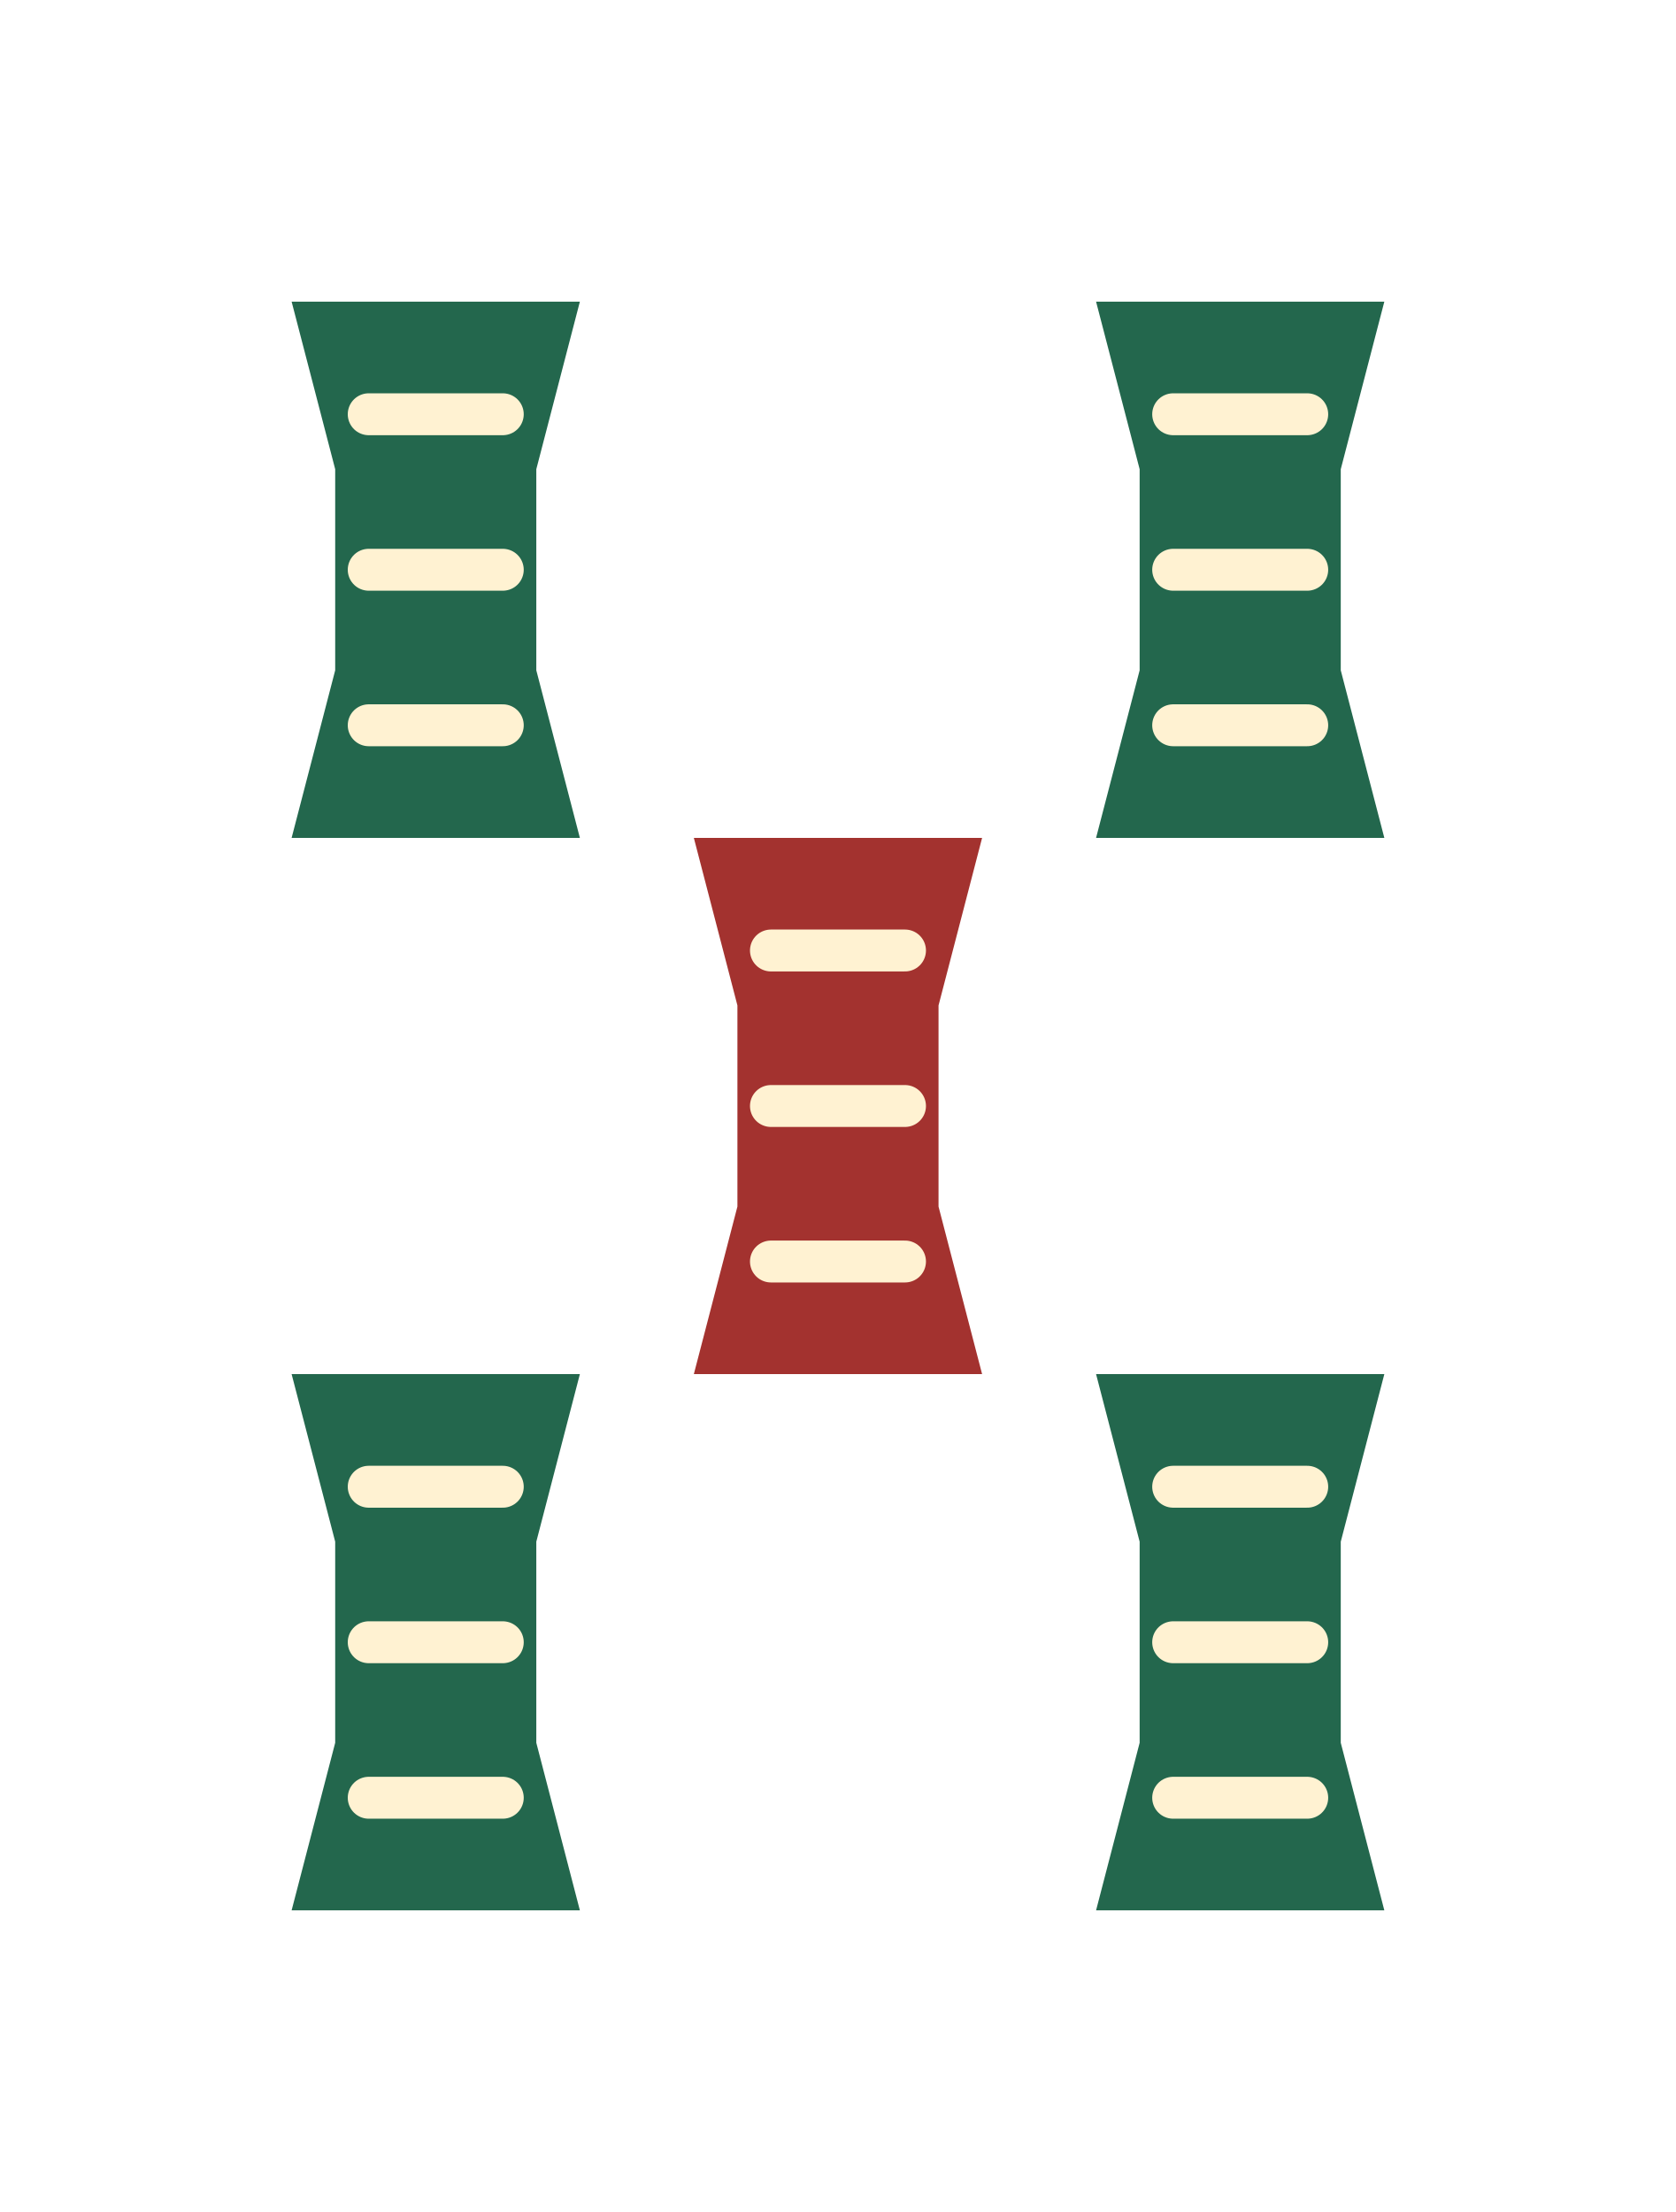
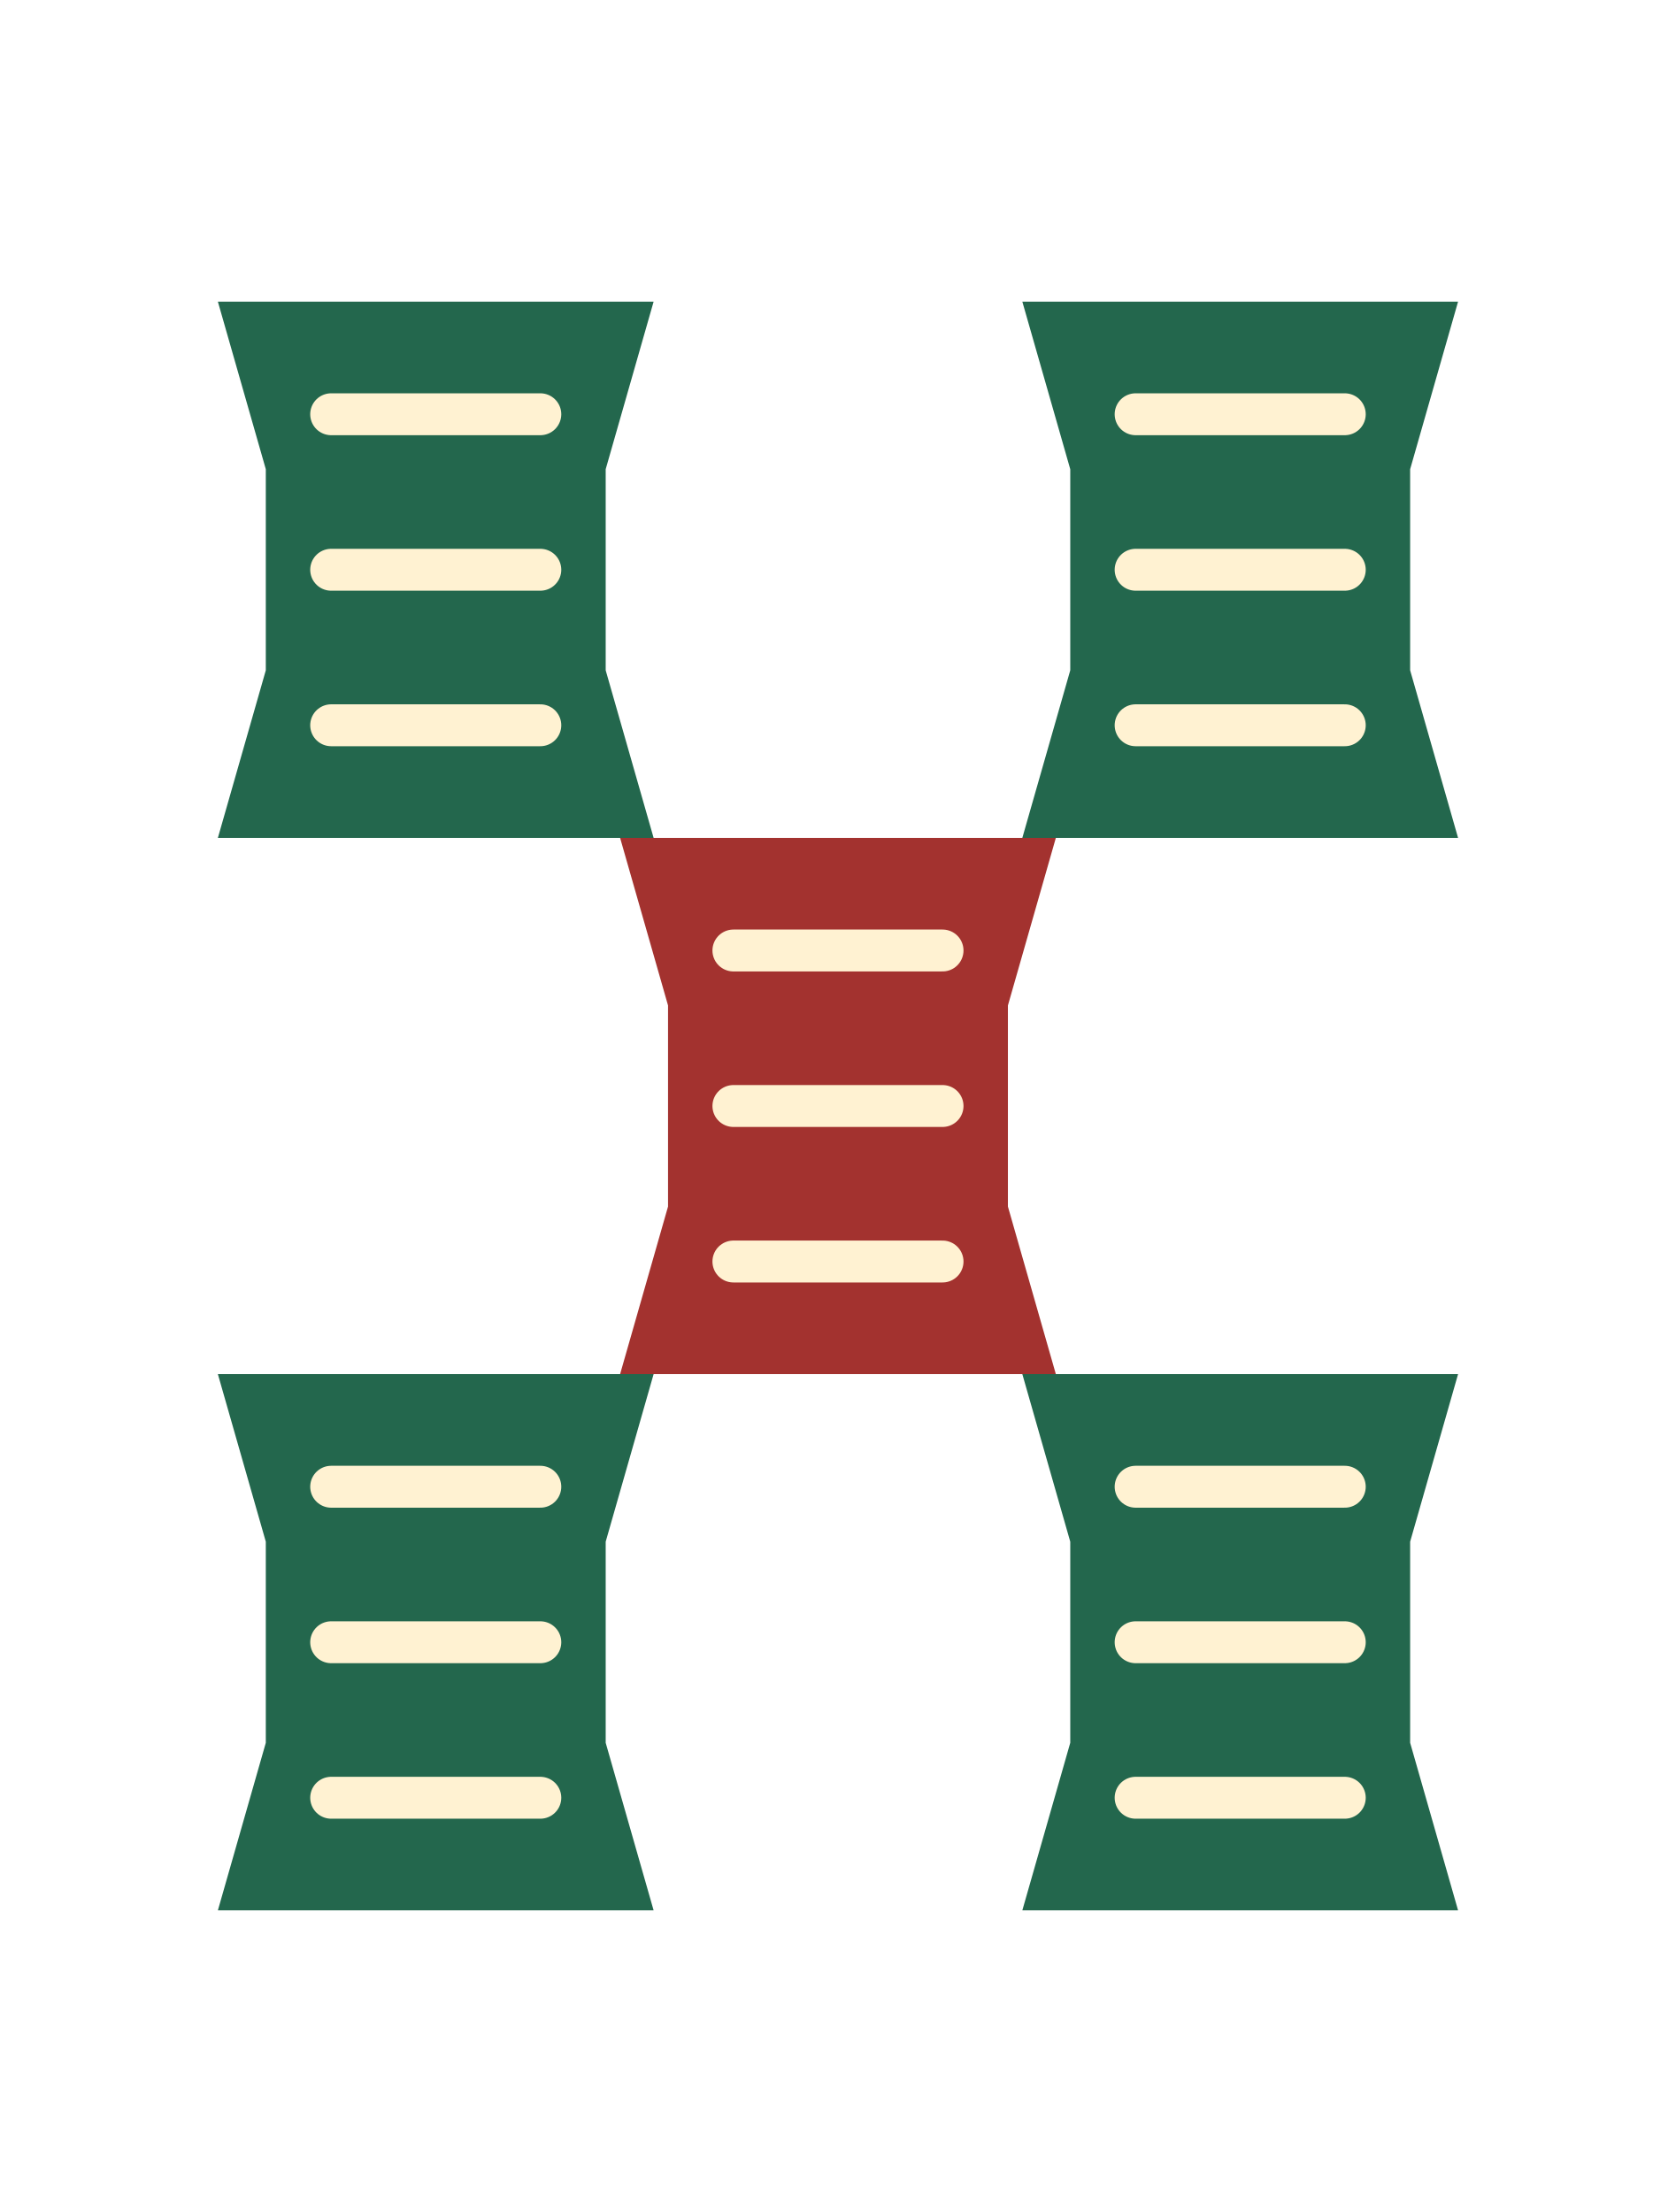
<svg xmlns="http://www.w3.org/2000/svg" viewBox="0 0 50 66">
  <g transform="translate(13 17) rotate(0)" fill="#23674d">
-     <path d="M-4.3 -8H4.3L3 -3 3 3 4.3 8H-4.3L-3 3 -3 -3Z" />
-     <path d="M-2 -4.64H2M-2 0H2M-2 4.64H2" stroke="#fff2d2" stroke-width="1.25" stroke-linecap="round" />
+     <path d="M-6.5 -8H6.5L5.07 -3 5.07 3 6.5 8H-6.5L-5.07 3 -5.07 -3Z" />
+     <path d="M-3.12 -4.64H3.12M-3.12 0H3.12M-3.12 4.64H3.12" stroke="#fff2d2" stroke-width="1.25" stroke-linecap="round" />
  </g>
  <g transform="translate(37 17) rotate(0)" fill="#23674d">
-     <path d="M-4.3 -8H4.3L3 -3 3 3 4.3 8H-4.3L-3 3 -3 -3Z" />
-     <path d="M-2 -4.64H2M-2 0H2M-2 4.64H2" stroke="#fff2d2" stroke-width="1.25" stroke-linecap="round" />
+     <path d="M-6.5 -8H6.5L5.07 -3 5.07 3 6.5 8H-6.5L-5.07 3 -5.07 -3Z" />
+     <path d="M-3.12 -4.64H3.12M-3.12 0H3.12M-3.12 4.64H3.12" stroke="#fff2d2" stroke-width="1.25" stroke-linecap="round" />
  </g>
  <g transform="translate(25 33) rotate(0)" fill="#a3322f">
-     <path d="M-4.3 -8H4.3L3 -3 3 3 4.3 8H-4.3L-3 3 -3 -3Z" />
-     <path d="M-2 -4.64H2M-2 0H2M-2 4.64H2" stroke="#fff2d2" stroke-width="1.25" stroke-linecap="round" />
+     <path d="M-6.5 -8H6.5L5.07 -3 5.07 3 6.5 8H-6.5L-5.07 3 -5.07 -3Z" />
+     <path d="M-3.12 -4.64H3.12M-3.12 0H3.12M-3.12 4.64H3.12" stroke="#fff2d2" stroke-width="1.25" stroke-linecap="round" />
  </g>
  <g transform="translate(13 49) rotate(0)" fill="#23674d">
-     <path d="M-4.3 -8H4.3L3 -3 3 3 4.3 8H-4.3L-3 3 -3 -3Z" />
-     <path d="M-2 -4.64H2M-2 0H2M-2 4.64H2" stroke="#fff2d2" stroke-width="1.25" stroke-linecap="round" />
+     <path d="M-6.5 -8H6.5L5.07 -3 5.07 3 6.5 8H-6.5L-5.07 3 -5.07 -3Z" />
+     <path d="M-3.12 -4.64H3.12M-3.12 0H3.12M-3.12 4.64H3.12" stroke="#fff2d2" stroke-width="1.25" stroke-linecap="round" />
  </g>
  <g transform="translate(37 49) rotate(0)" fill="#23674d">
-     <path d="M-4.3 -8H4.3L3 -3 3 3 4.3 8H-4.3L-3 3 -3 -3Z" />
-     <path d="M-2 -4.64H2M-2 0H2M-2 4.64H2" stroke="#fff2d2" stroke-width="1.25" stroke-linecap="round" />
+     <path d="M-6.5 -8H6.5L5.07 -3 5.07 3 6.5 8H-6.5L-5.07 3 -5.07 -3Z" />
+     <path d="M-3.12 -4.64H3.12M-3.12 0H3.12M-3.12 4.64H3.12" stroke="#fff2d2" stroke-width="1.25" stroke-linecap="round" />
  </g>
</svg>
